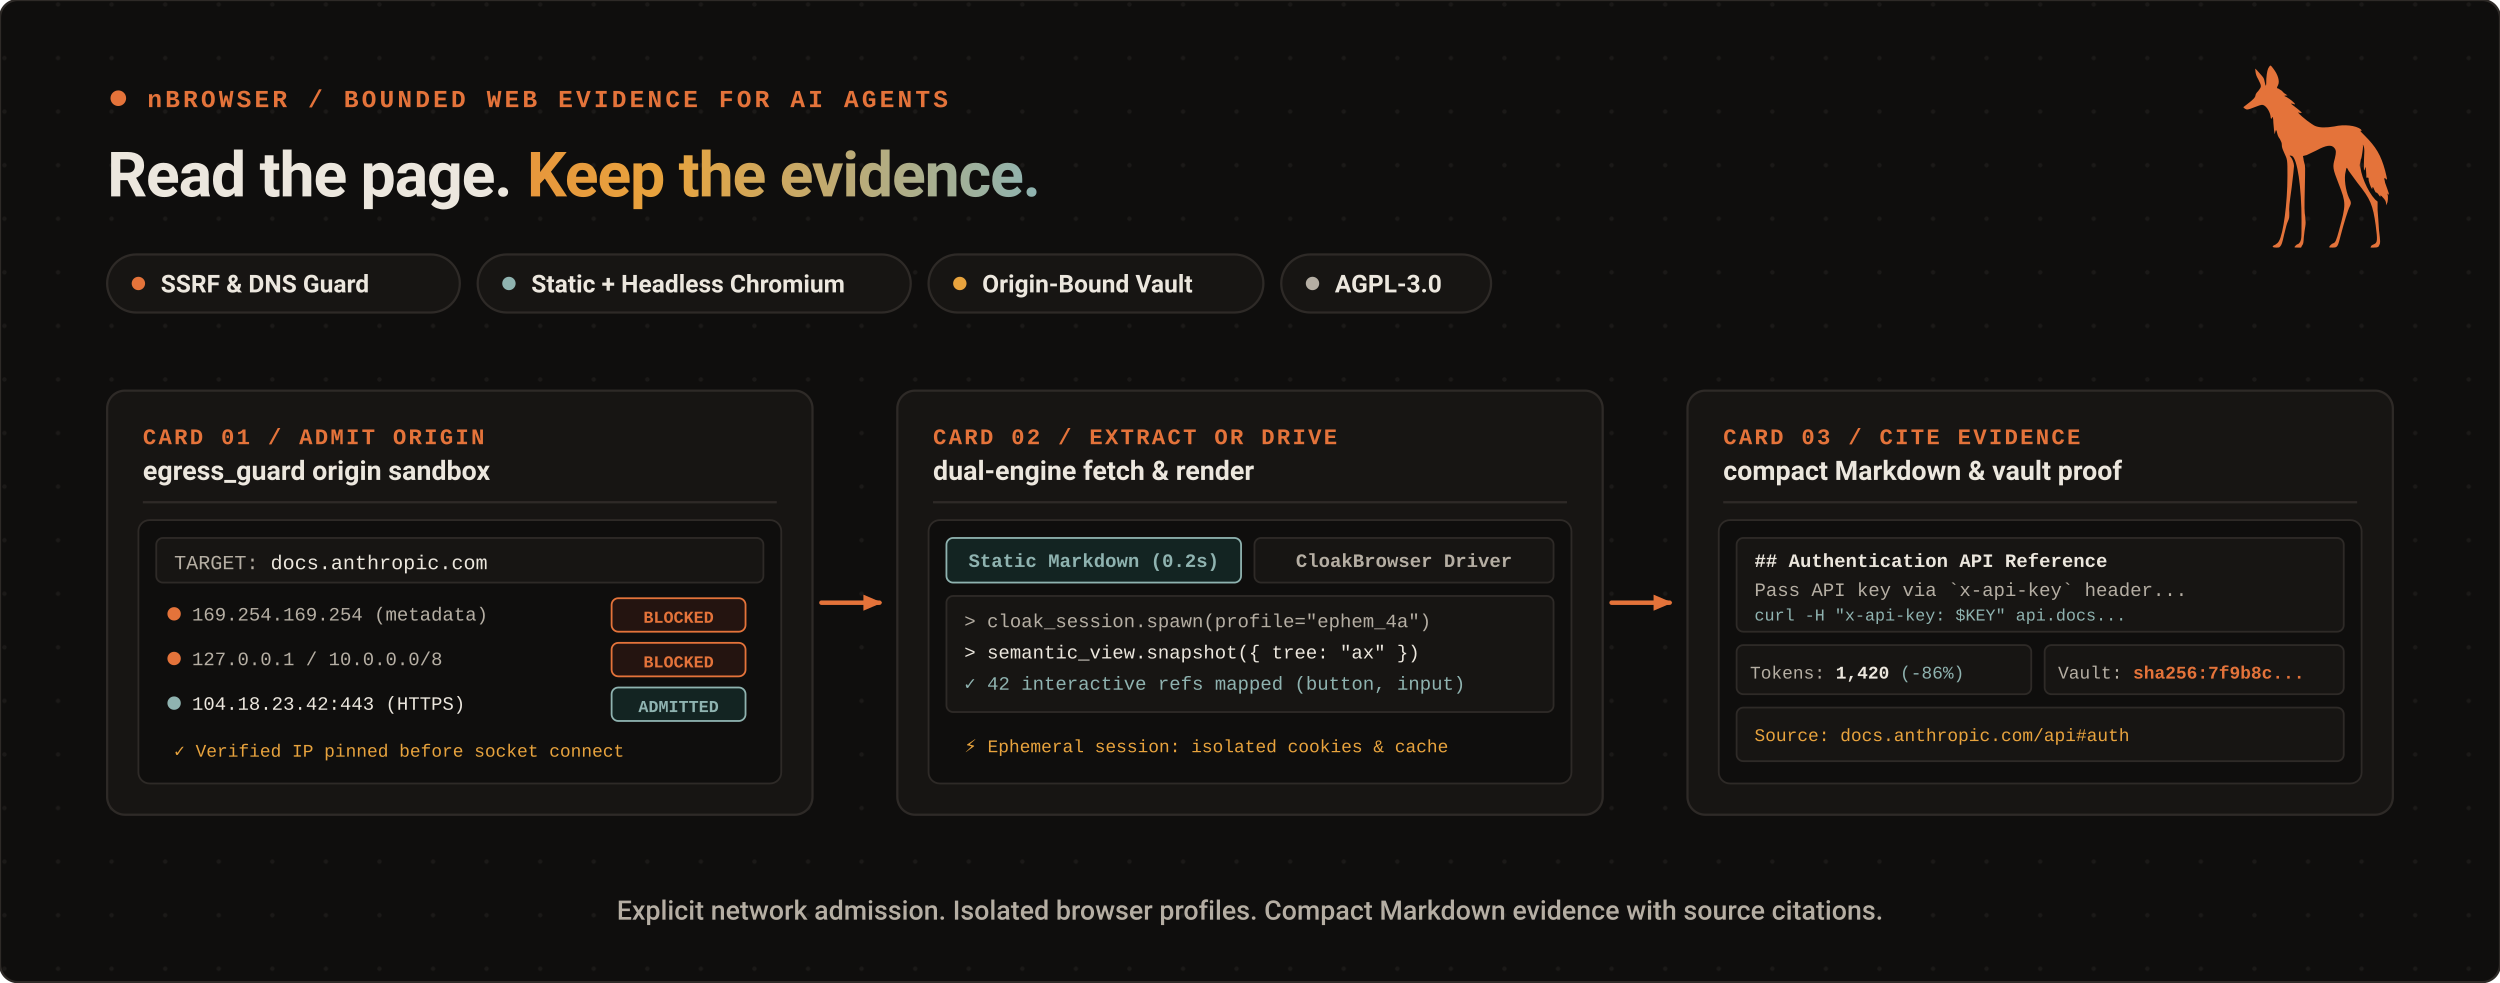
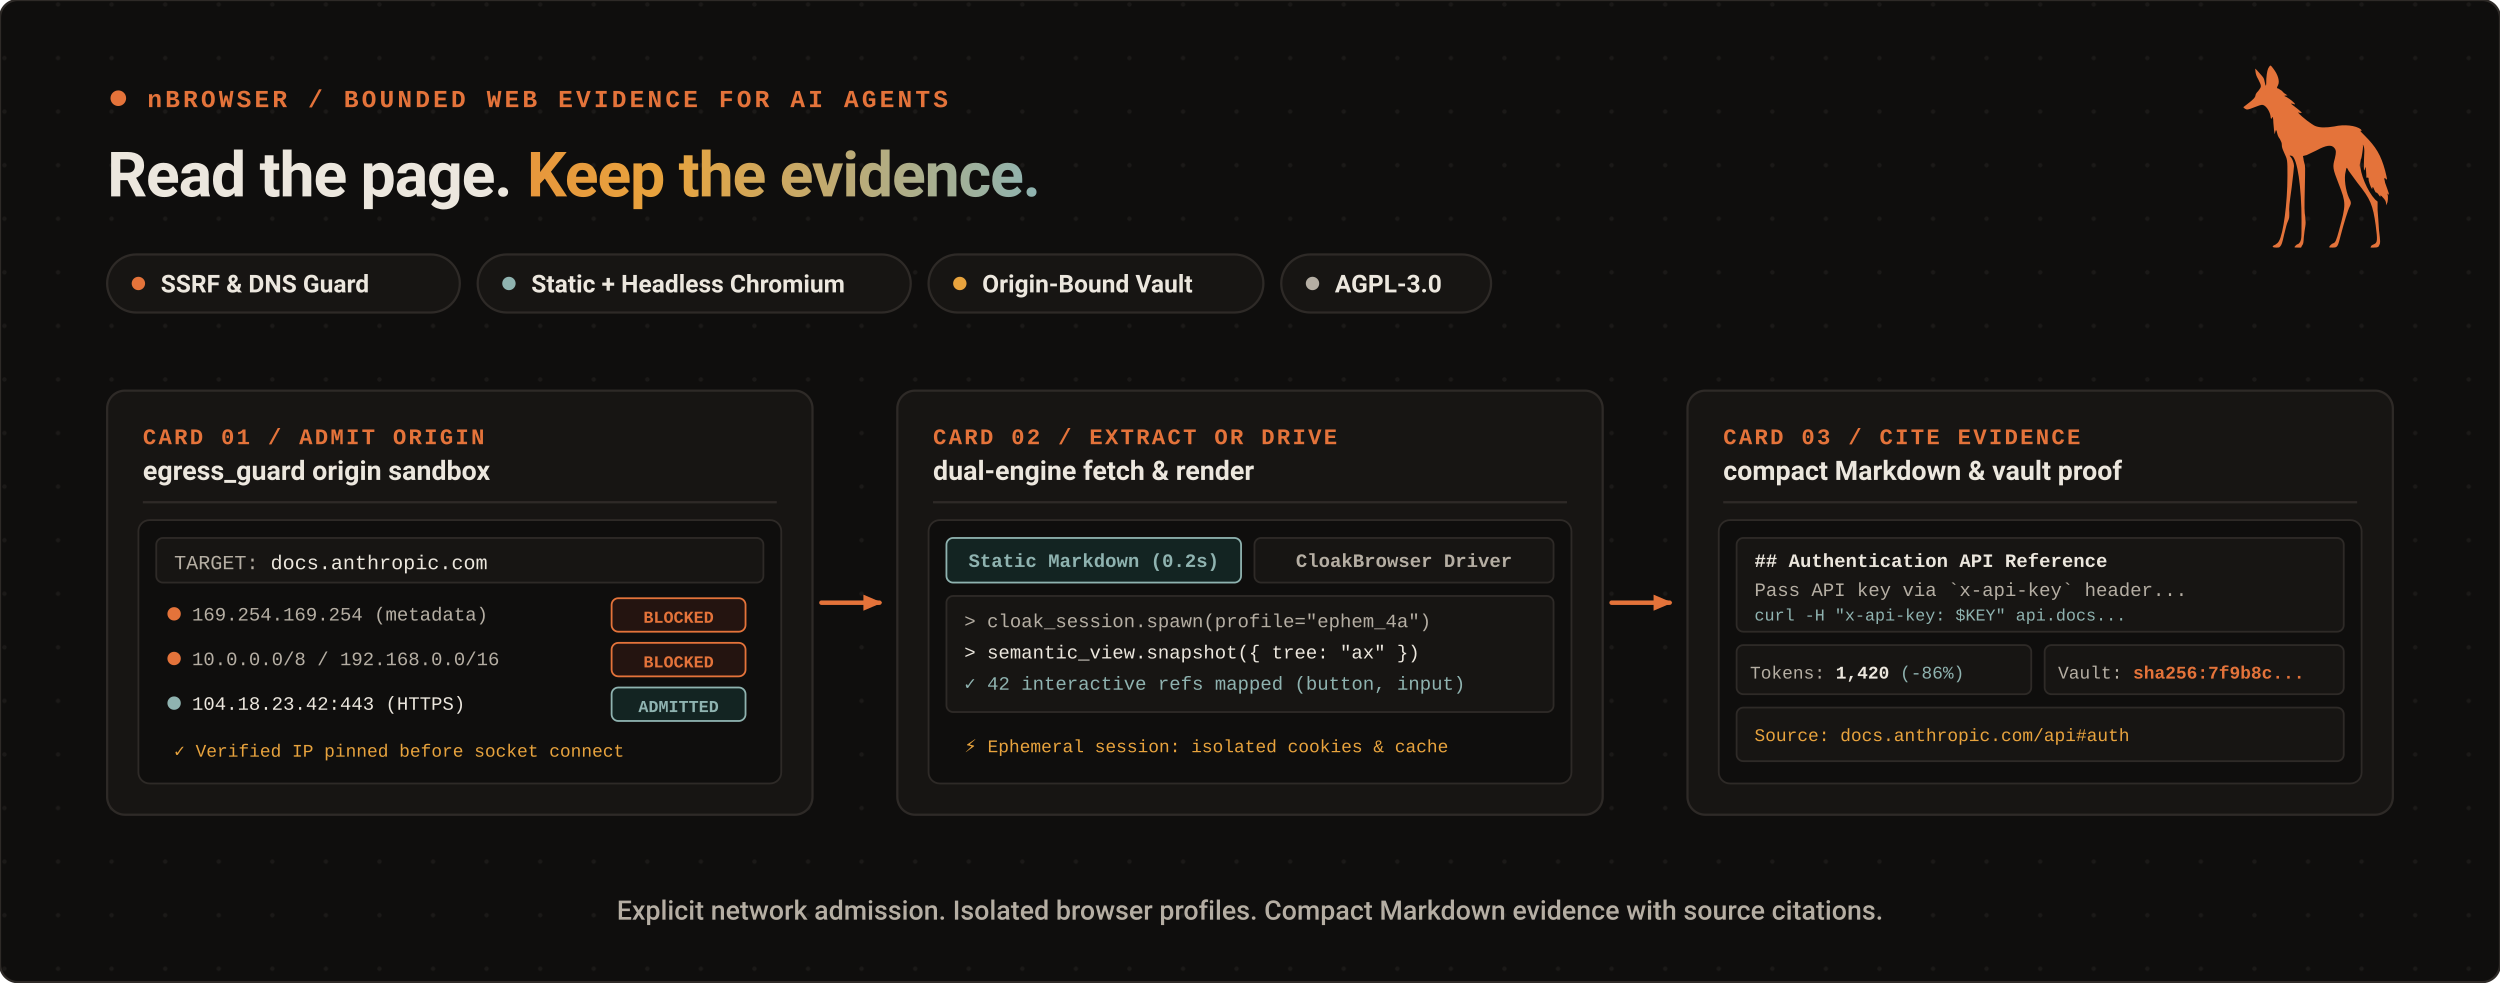
<svg xmlns="http://www.w3.org/2000/svg" viewBox="0 0 1120 440" role="img" aria-labelledby="title desc">
  <defs>
    <style>
      .mono { font-family: ui-monospace, 'SF Mono', Menlo, Monaco, Consolas, 'Liberation Mono', monospace; }
      .sans { font-family: system-ui, -apple-system, BlinkMacSystemFont, 'Segoe UI', Roboto, Helvetica, Arial, sans-serif; }
    </style>
    <marker id="copper-arrow" viewBox="0 0 10 10" refX="7" refY="5" markerWidth="6" markerHeight="6" orient="auto-start-reverse">
      <path d="M 1 2 L 8 5 L 1 8 Z" fill="#E4733A" />
    </marker>
    <pattern id="grid-dots" x="0" y="0" width="24" height="24" patternUnits="userSpaceOnUse">
      <circle cx="2" cy="2" r="1" fill="#2E2A27" opacity="0.4" />
    </pattern>
    <linearGradient id="header-accent" x1="0%" y1="0%" x2="100%" y2="0%">
      <stop offset="0%" stop-color="#E4733A" />
      <stop offset="60%" stop-color="#E8A33D" />
      <stop offset="100%" stop-color="#8FB3B0" />
    </linearGradient>
  </defs>
  <rect width="1120" height="440" rx="8" fill="#0F0E0D" stroke="#2E2A27" stroke-width="1" />
  <svg x="1005" y="28" width="65" height="84" viewBox="101 62 309 387">
    <path fill="#E4733A" fill-rule="evenodd" d="M180 447C182 445 184 441 188 422C191 409 194 398 196 394C199 387 199 387 199 376C198 366 199 358 204 322C207 299 209 278 209 276C209 270 205 260 202 257C198 254 200 253 205 255C216 261 225 321 225 392C225 414 225 429 224 432C223 438 219 443 216 443C215 443 210 448 210 449C210 450 213 450 217 450L224 450L226 446C229 442 229 441 230 427C231 419 232 409 233 405C234 398 234 396 233 385C231 374 231 366 232 324C233 277 233 276 231 270C230 267 229 262 229 260L228 255L236 253C240 251 249 247 257 243C277 232 289 230 295 238C299 243 299 247 296 260C291 278 291 281 304 314C320 355 320 358 305 413C299 435 297 440 292 441C289 442 284 447 284 449C284 450 286 450 291 450C302 450 302 449 309 422C315 399 324 369 328 362C331 356 331 353 326 344C319 329 315 302 319 288C321 278 321 278 325 286C327 289 336 301 344 312C372 347 377 359 383 403C387 434 387 440 379 443C377 444 374 445 373 447L372 450L379 450C388 450 389 449 391 444C393 440 393 438 390 413C389 399 388 380 387 370L387 352L382 348C365 330 349 291 350 271C351 266 351 261 352 261C353 259 356 239 356 235C355 229 356 230 358 236C359 241 359 246 358 263C357 285 358 290 360 282L361 278L362 282C362 285 363 291 363 295C363 302 363 302 365 301C368 301 368 301 368 307C370 316 376 330 376 323C376 319 378 321 380 327C382 331 383 333 384 333C384 332 387 334 389 337C392 342 394 343 393 340C392 338 395 339 398 343C403 348 405 352 405 356L405 360L407 356C409 353 410 341 408 336C407 334 407 334 409 336C412 339 412 337 408 326C406 321 404 315 403 312C402 308 402 305 401 304C401 301 403 302 405 304C408 307 408 306 403 286C394 253 384 236 359 211C350 202 349 201 352 201C354 201 354 201 351 198C341 190 316 187 295 192C277 195 264 195 254 191C247 188 227 173 218 163C217 162 218 162 221 163C228 164 229 164 203 144C202 143 204 143 207 144C209 145 210 145 211 145C212 143 201 134 194 130L188 127L192 126L195 126L191 123C188 122 185 118 183 116C180 114 177 112 175 111C172 111 172 110 175 104C179 96 175 82 165 69C159 61 159 61 156 65C153 69 151 76 150 91C150 108 149 110 146 95C145 89 144 88 136 79C131 73 127 69 126 69C126 69 127 73 127 76C128 82 129 85 133 92C140 106 140 107 134 115C130 119 128 122 127 125C127 130 122 135 110 144L101 151L104 154C109 157 110 157 125 151C132 148 139 146 141 146C148 146 157 158 159 170C159 176 161 177 162 174C163 169 165 173 165 184C167 209 168 212 169 204C170 198 172 199 173 206C174 210 175 214 179 219C182 225 183 227 183 231C183 236 184 239 188 248C195 263 195 262 195 297C195 357 186 421 177 436C175 440 172 442 169 444C161 447 162 450 171 450C177 450 178 450 180 447Z" />
  </svg>
  <rect width="1120" height="440" rx="8" fill="url(#grid-dots)" />
  <g transform="translate(48, 48)">
    <circle cx="5" cy="-4" r="3.5" fill="#E4733A" />
    <text x="18" y="0" class="mono" font-size="11" font-weight="700" letter-spacing="1.4" fill="#E4733A">nBROWSER / BOUNDED WEB EVIDENCE FOR AI AGENTS</text>
  </g>
  <text x="48" y="88" class="sans" font-size="28" font-weight="700" fill="#ECE7DE" letter-spacing="-0.5">
    Read the page. <tspan fill="url(#header-accent)">Keep the evidence.</tspan>
  </text>
  <g transform="translate(48, 114)">
    <rect x="0" y="0" width="158" height="26" rx="13" fill="#171513" stroke="#2E2A27" stroke-width="1" />
    <circle cx="14" cy="13" r="3" fill="#E4733A" />
    <text x="24" y="17" class="sans" font-size="11" font-weight="600" fill="#ECE7DE">SSRF &amp; DNS Guard</text>
    <rect x="166" y="0" width="194" height="26" rx="13" fill="#171513" stroke="#2E2A27" stroke-width="1" />
    <circle cx="180" cy="13" r="3" fill="#8FB3B0" />
    <text x="190" y="17" class="sans" font-size="11" font-weight="600" fill="#ECE7DE">Static + Headless Chromium</text>
    <rect x="368" y="0" width="150" height="26" rx="13" fill="#171513" stroke="#2E2A27" stroke-width="1" />
    <circle cx="382" cy="13" r="3" fill="#E8A33D" />
    <text x="392" y="17" class="sans" font-size="11" font-weight="600" fill="#ECE7DE">Origin-Bound Vault</text>
    <rect x="526" y="0" width="94" height="26" rx="13" fill="#171513" stroke="#2E2A27" stroke-width="1" />
    <circle cx="540" cy="13" r="3" fill="#B5AEA3" />
    <text x="550" y="17" class="sans" font-size="11" font-weight="600" fill="#ECE7DE">AGPL-3.0</text>
  </g>
  <line x1="368" y1="270" x2="394" y2="270" stroke="#E4733A" stroke-width="2" stroke-linecap="round" marker-end="url(#copper-arrow)" />
  <line x1="722" y1="270" x2="748" y2="270" stroke="#E4733A" stroke-width="2" stroke-linecap="round" marker-end="url(#copper-arrow)" />
  <g transform="translate(48, 175)">
    <rect width="316" height="190" rx="8" fill="#171513" stroke="#2E2A27" stroke-width="1" />
    <text x="16" y="24" class="mono" font-size="10" font-weight="700" letter-spacing="1" fill="#E4733A">CARD 01 / ADMIT ORIGIN</text>
    <text x="16" y="40" class="sans" font-size="12" font-weight="600" fill="#ECE7DE">egress_guard origin sandbox</text>
    <line x1="16" y1="50" x2="300" y2="50" stroke="#2E2A27" stroke-width="1" />
    <rect x="14" y="58" width="288" height="118" rx="5" fill="#0F0E0D" stroke="#2E2A27" stroke-width="0.8" />
    <rect x="22" y="66" width="272" height="20" rx="3" fill="#171513" stroke="#2E2A27" stroke-width="0.8" />
    <text x="30" y="80" class="mono" font-size="9" fill="#B5AEA3">TARGET: <tspan fill="#ECE7DE">docs.anthropic.com</tspan>
    </text>
    <circle cx="30" cy="100" r="3" fill="#E4733A" />
    <text x="38" y="103" class="mono" font-size="8.5" fill="#B5AEA3">169.254.169.254 (metadata)</text>
    <rect x="226" y="93" width="60" height="15" rx="3" fill="#241410" stroke="#E4733A" stroke-width="0.8" />
    <text x="256" y="104" class="mono" font-size="7.5" font-weight="700" fill="#E4733A" text-anchor="middle">BLOCKED</text>
    <circle cx="30" cy="120" r="3" fill="#E4733A" />
-     <text x="38" y="123" class="mono" font-size="8.5" fill="#B5AEA3">127.0.0.1 / 10.0.0.0/8</text>
+     <text x="38" y="123" class="mono" font-size="8.5" fill="#B5AEA3">10.0.0.0/8 / 192.168.0.0/16</text>
    <rect x="226" y="113" width="60" height="15" rx="3" fill="#241410" stroke="#E4733A" stroke-width="0.8" />
    <text x="256" y="124" class="mono" font-size="7.5" font-weight="700" fill="#E4733A" text-anchor="middle">BLOCKED</text>
    <circle cx="30" cy="140" r="3" fill="#8FB3B0" />
    <text x="38" y="143" class="mono" font-size="8.5" fill="#ECE7DE">104.18.23.42:443 (HTTPS)</text>
    <rect x="226" y="133" width="60" height="15" rx="3" fill="#132422" stroke="#8FB3B0" stroke-width="0.8" />
    <text x="256" y="144" class="mono" font-size="7.5" font-weight="700" fill="#8FB3B0" text-anchor="middle">ADMITTED</text>
    <text x="30" y="164" class="mono" font-size="8" fill="#E8A33D">✓ Verified IP pinned before socket connect</text>
  </g>
  <g transform="translate(402, 175)">
    <rect width="316" height="190" rx="8" fill="#171513" stroke="#2E2A27" stroke-width="1" />
    <text x="16" y="24" class="mono" font-size="10" font-weight="700" letter-spacing="1" fill="#E4733A">CARD 02 / EXTRACT OR DRIVE</text>
    <text x="16" y="40" class="sans" font-size="12" font-weight="600" fill="#ECE7DE">dual-engine fetch &amp; render</text>
    <line x1="16" y1="50" x2="300" y2="50" stroke="#2E2A27" stroke-width="1" />
    <rect x="14" y="58" width="288" height="118" rx="5" fill="#0F0E0D" stroke="#2E2A27" stroke-width="0.8" />
    <rect x="22" y="66" width="132" height="20" rx="3" fill="#132422" stroke="#8FB3B0" stroke-width="0.8" />
    <text x="88" y="79" class="mono" font-size="8.5" font-weight="600" fill="#8FB3B0" text-anchor="middle">Static Markdown (0.2s)</text>
    <rect x="160" y="66" width="134" height="20" rx="3" fill="#171513" stroke="#2E2A27" stroke-width="0.8" />
    <text x="227" y="79" class="mono" font-size="8.5" font-weight="600" fill="#B5AEA3" text-anchor="middle">CloakBrowser Driver</text>
    <rect x="22" y="92" width="272" height="52" rx="3" fill="#171513" stroke="#2E2A27" stroke-width="0.8" />
    <text x="30" y="106" class="mono" font-size="8.5" fill="#B5AEA3">&gt; cloak_session.spawn(profile="ephem_4a")</text>
    <text x="30" y="120" class="mono" font-size="8.5" fill="#ECE7DE">&gt; semantic_view.snapshot({ tree: "ax" })</text>
    <text x="30" y="134" class="mono" font-size="8.5" fill="#8FB3B0">✓ 42 interactive refs mapped (button, input)</text>
    <text x="30" y="162" class="mono" font-size="8" fill="#E8A33D">⚡ Ephemeral session: isolated cookies &amp; cache</text>
  </g>
  <g transform="translate(756, 175)">
    <rect width="316" height="190" rx="8" fill="#171513" stroke="#2E2A27" stroke-width="1" />
    <text x="16" y="24" class="mono" font-size="10" font-weight="700" letter-spacing="1" fill="#E4733A">CARD 03 / CITE EVIDENCE</text>
    <text x="16" y="40" class="sans" font-size="12" font-weight="600" fill="#ECE7DE">compact Markdown &amp; vault proof</text>
    <line x1="16" y1="50" x2="300" y2="50" stroke="#2E2A27" stroke-width="1" />
    <rect x="14" y="58" width="288" height="118" rx="5" fill="#0F0E0D" stroke="#2E2A27" stroke-width="0.8" />
    <rect x="22" y="66" width="272" height="42" rx="3" fill="#171513" stroke="#2E2A27" stroke-width="0.8" />
    <text x="30" y="79" class="mono" font-size="8.5" font-weight="700" fill="#ECE7DE">## Authentication API Reference</text>
    <text x="30" y="92" class="mono" font-size="8.5" fill="#B5AEA3">Pass API key via `x-api-key` header...</text>
    <text x="30" y="103" class="mono" font-size="7.5" fill="#8FB3B0">curl -H "x-api-key: $KEY" api.docs...</text>
    <rect x="22" y="114" width="132" height="22" rx="3" fill="#171513" stroke="#2E2A27" stroke-width="0.8" />
    <text x="28" y="129" class="mono" font-size="8" fill="#B5AEA3">Tokens: <tspan fill="#ECE7DE" font-weight="700">1,420</tspan>
      <tspan fill="#8FB3B0">(-86%)</tspan>
    </text>
    <rect x="160" y="114" width="134" height="22" rx="3" fill="#171513" stroke="#2E2A27" stroke-width="0.8" />
    <text x="166" y="129" class="mono" font-size="8" fill="#B5AEA3">Vault: <tspan fill="#E4733A" font-weight="600">sha256:7f9b8c...</tspan>
    </text>
    <rect x="22" y="142" width="272" height="24" rx="3" fill="#171513" stroke="#2E2A27" stroke-width="0.8" />
    <text x="30" y="157" class="mono" font-size="8" fill="#E8A33D">Source: docs.anthropic.com/api#auth</text>
  </g>
  <text x="560" y="412" text-anchor="middle" class="sans" font-size="12" font-weight="500" fill="#B5AEA3">
    Explicit network admission. Isolated browser profiles. Compact Markdown evidence with source citations.
  </text>
</svg>
